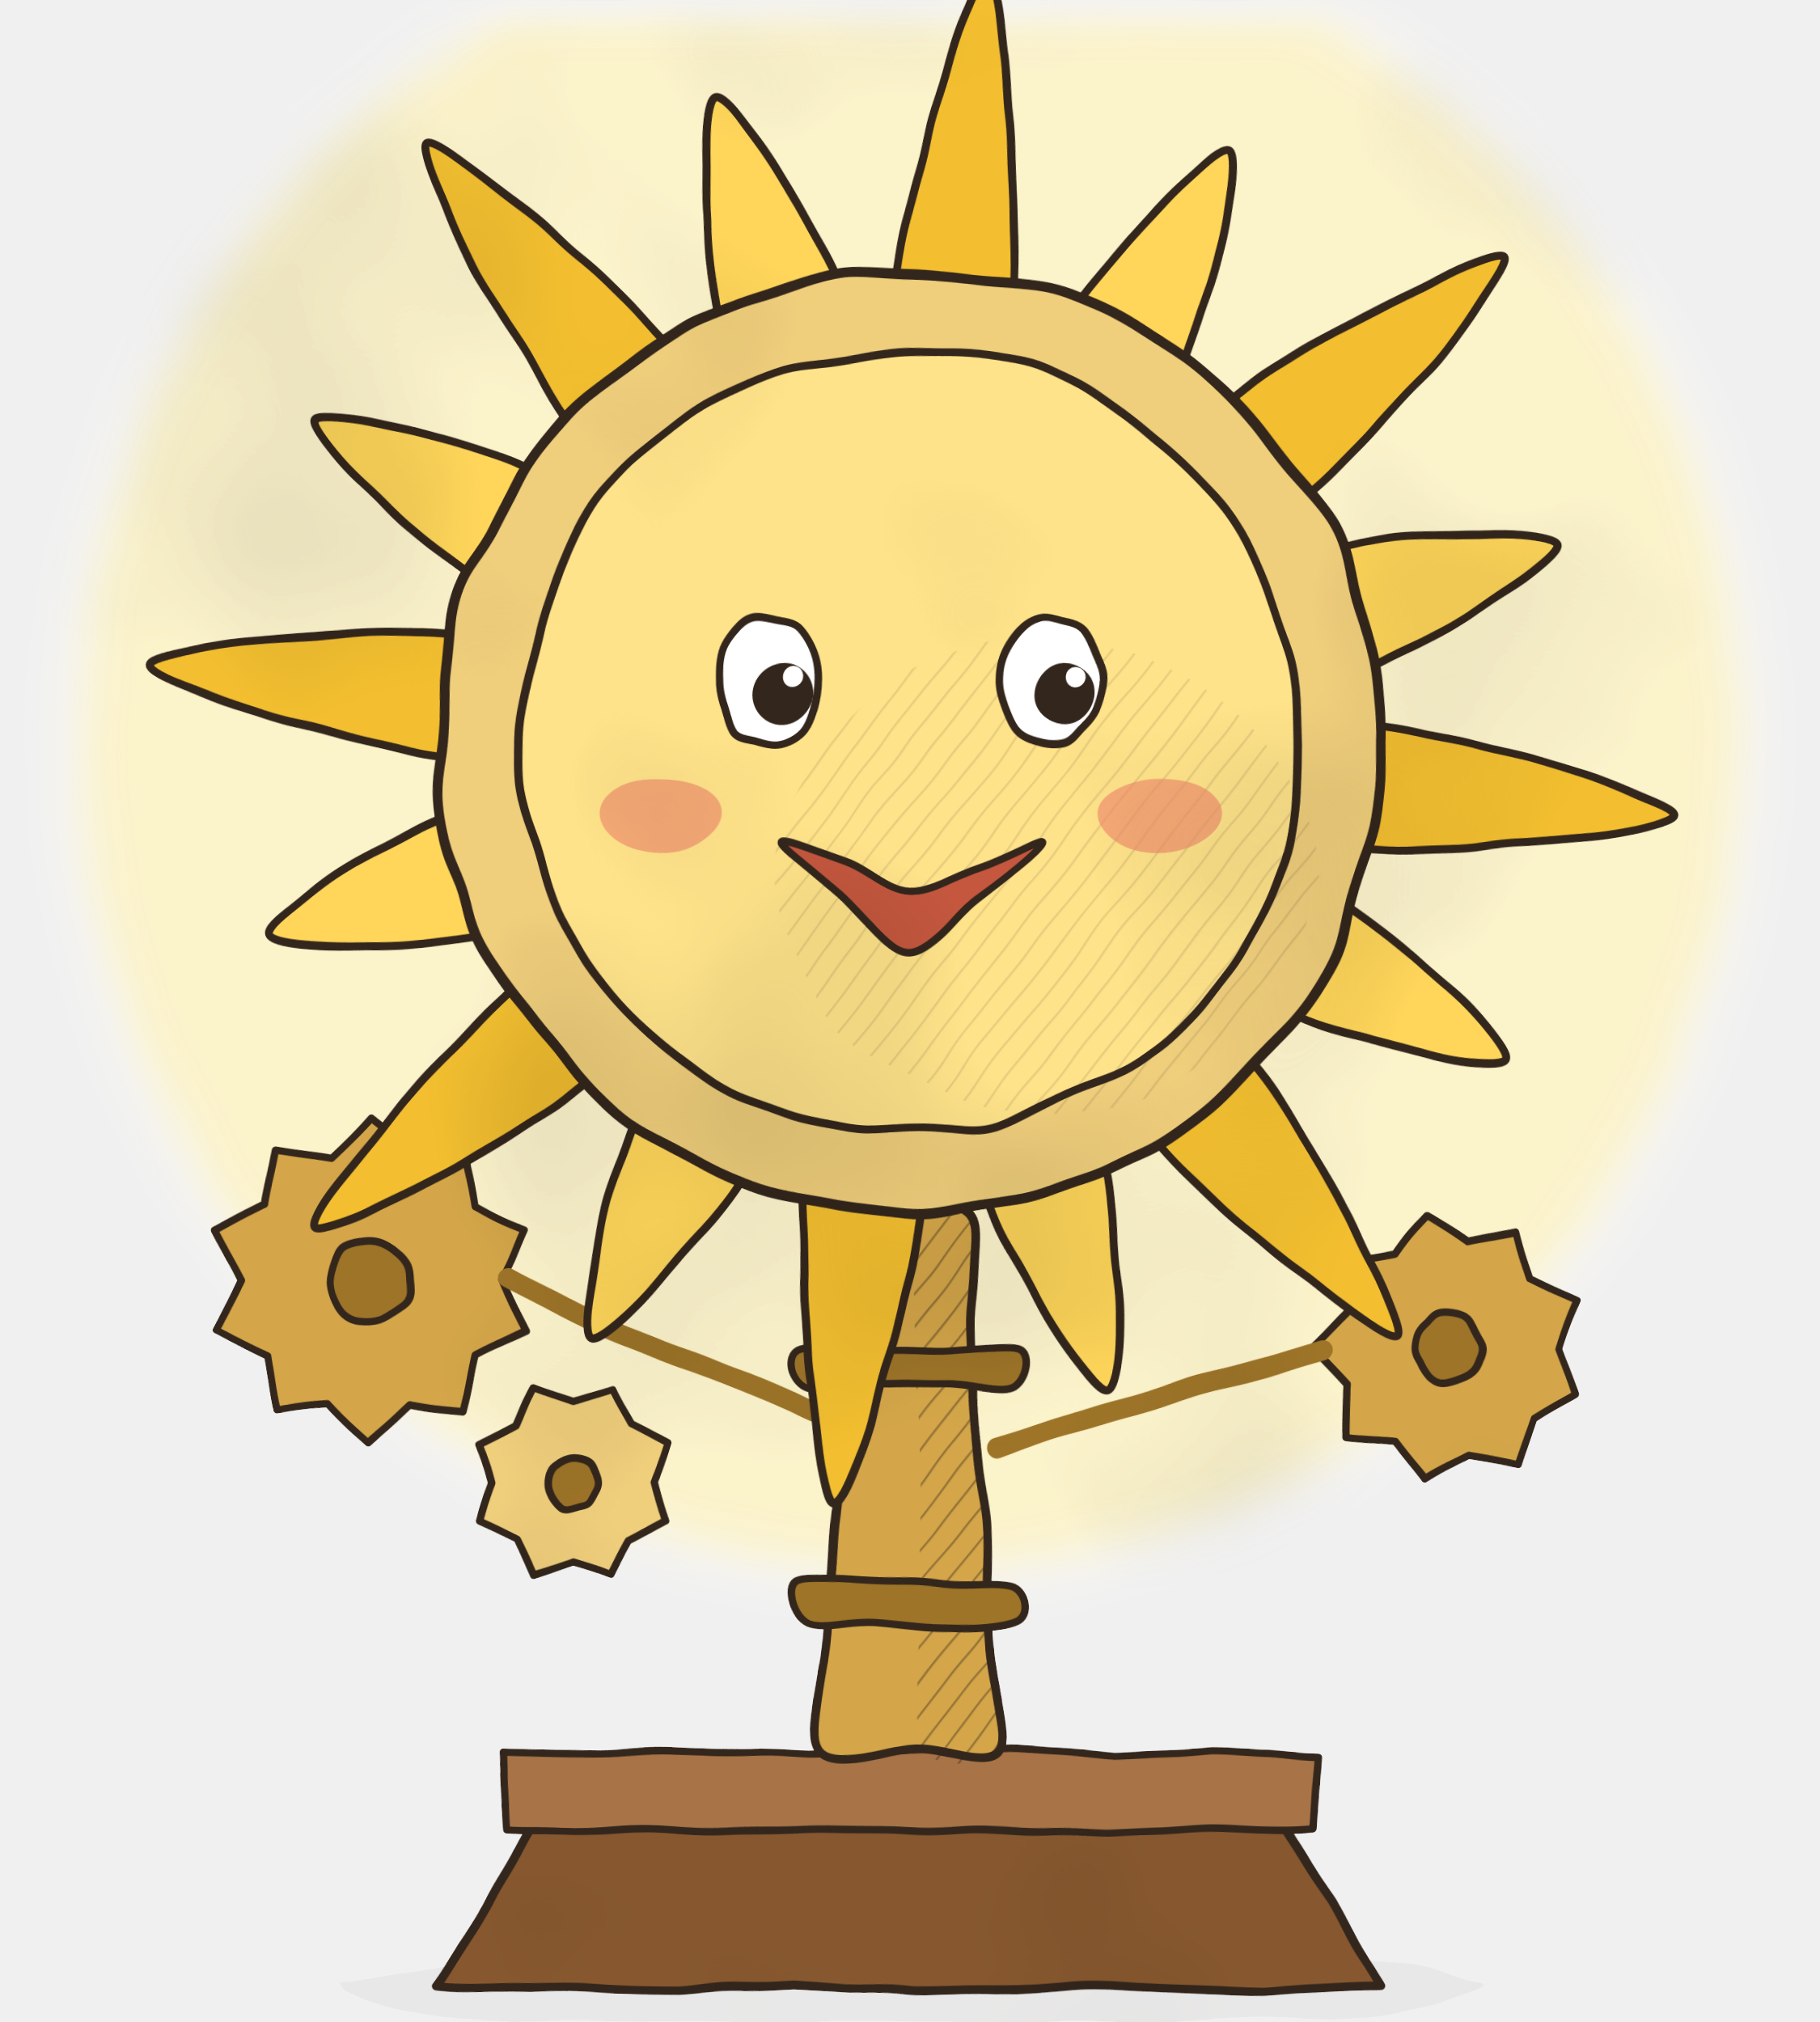
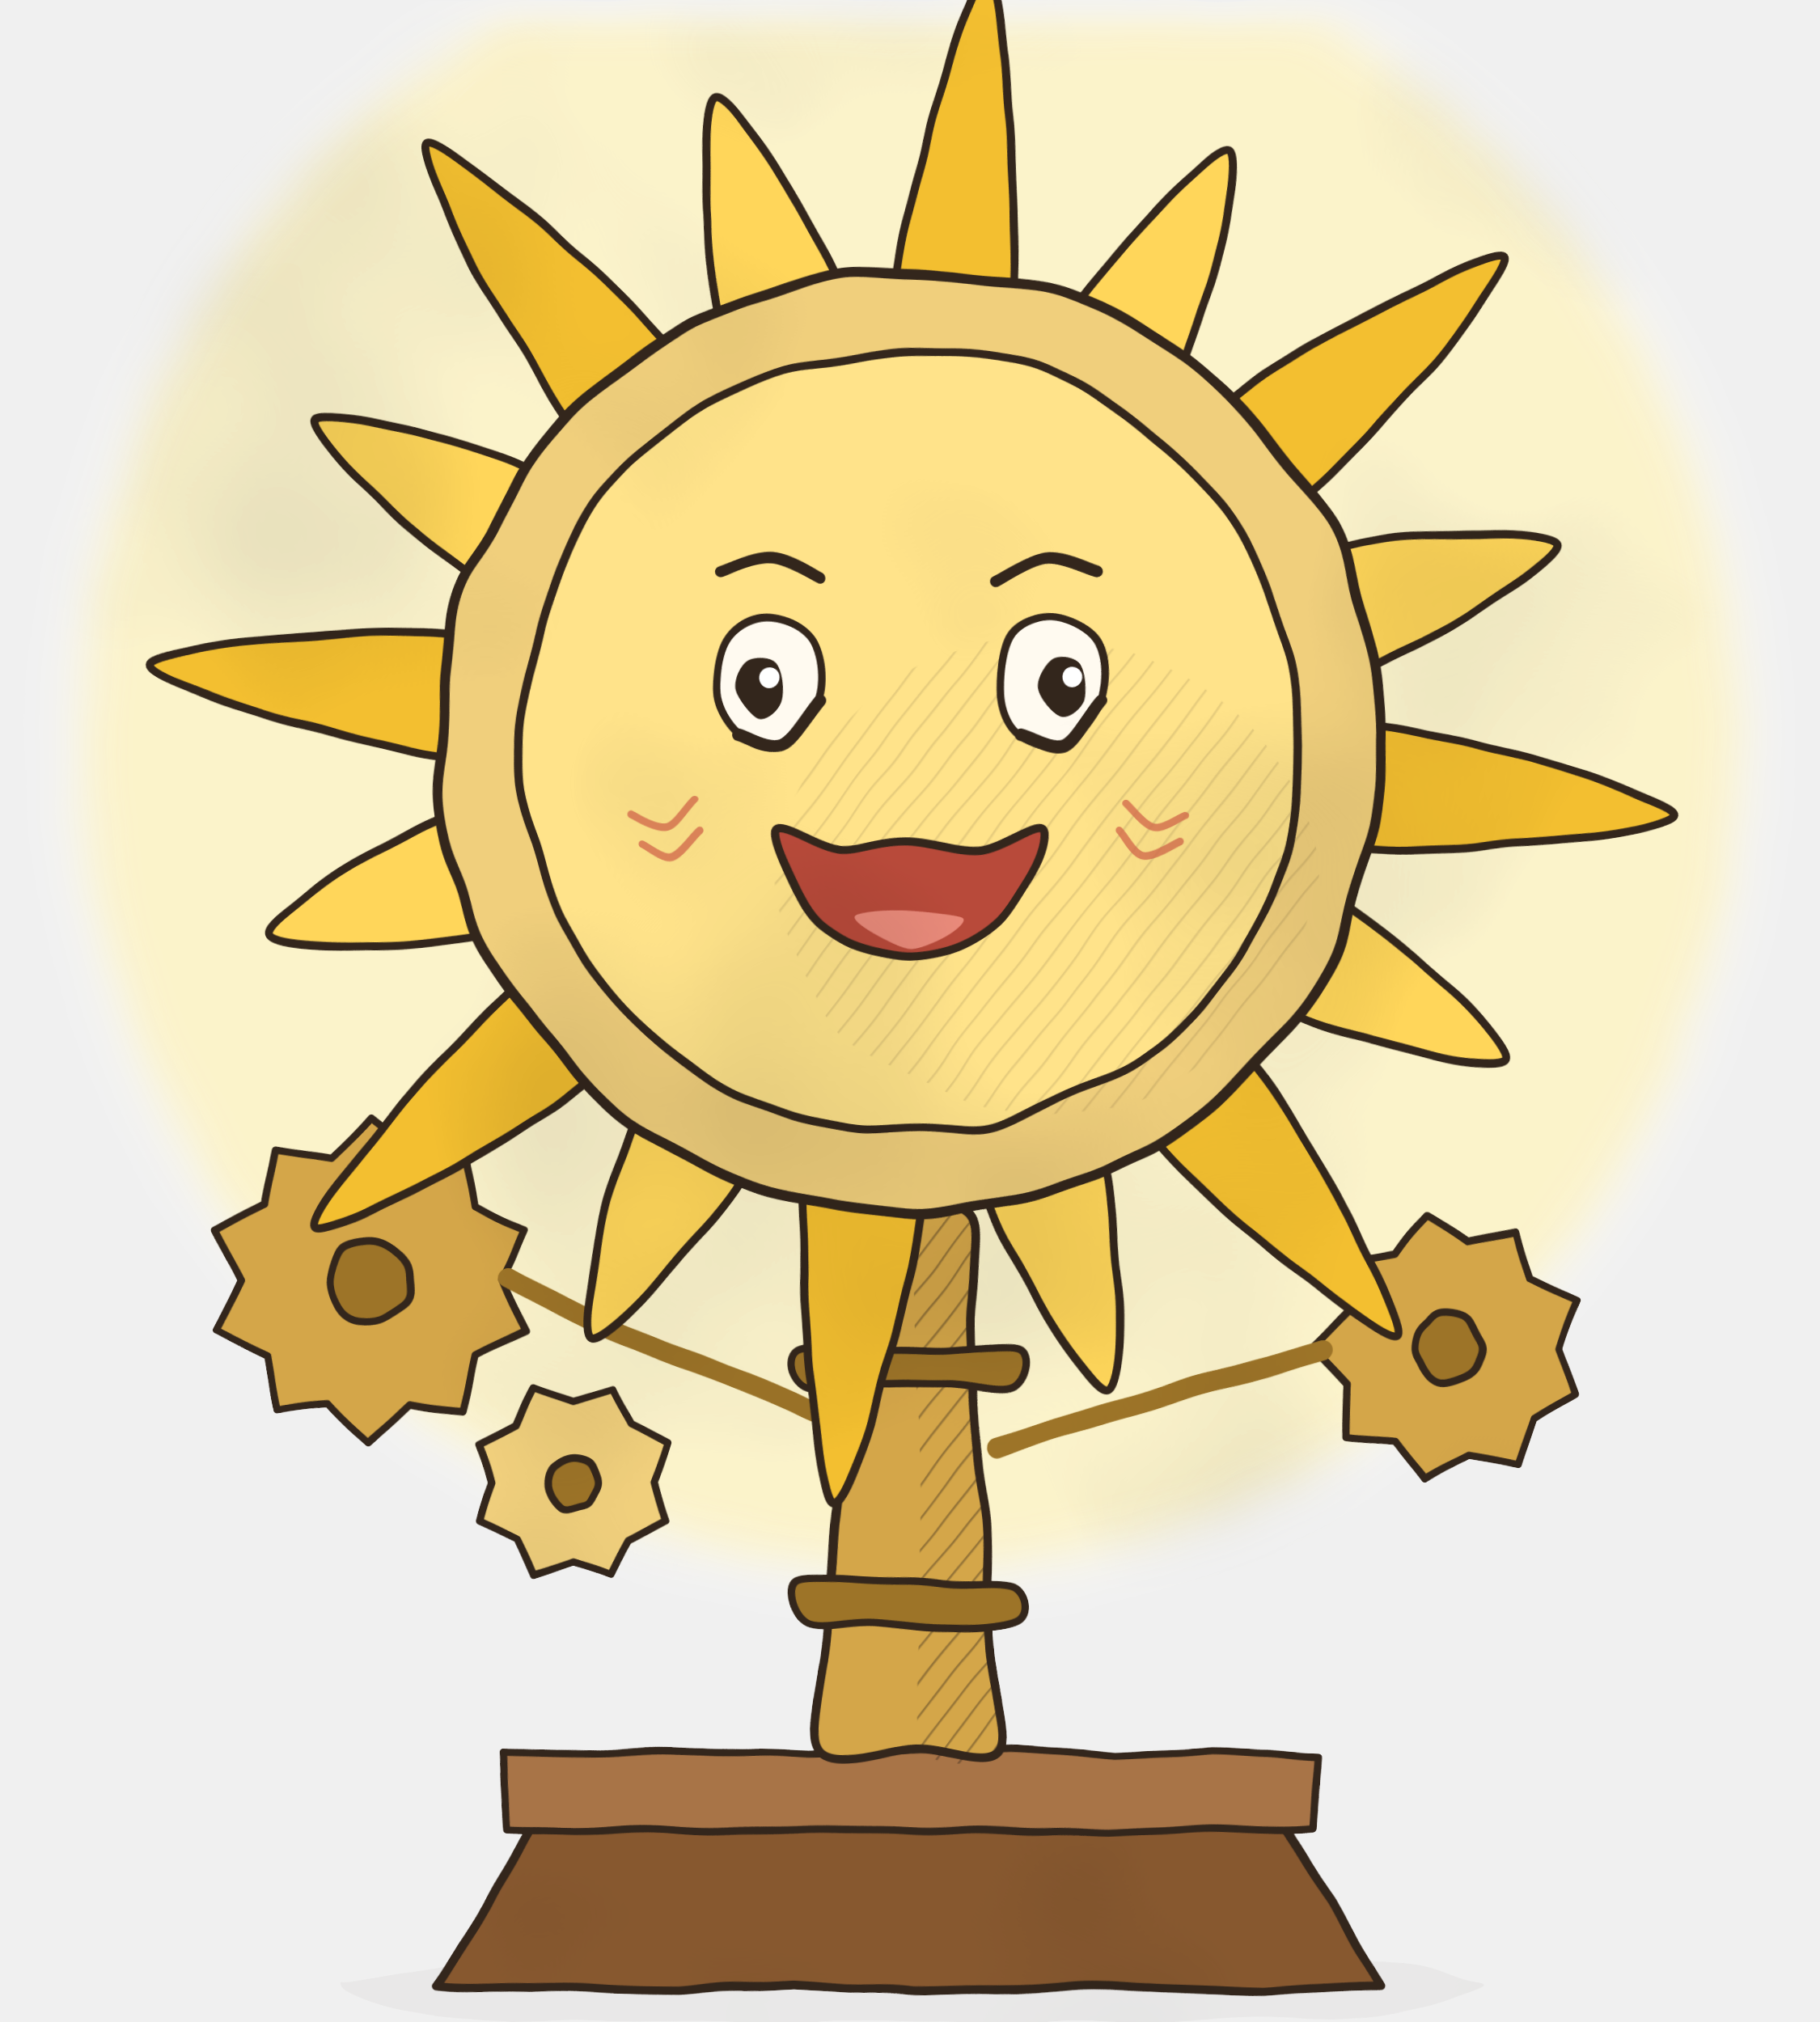
<svg xmlns="http://www.w3.org/2000/svg" viewBox="0 0 540 600" width="540" height="600">
  <defs>
    <filter id="art" x="-4%" y="-4%" width="108%" height="108%" color-interpolation-filters="sRGB">
      <feTurbulence type="fractalNoise" baseFrequency="0.032" numOctaves="2" seed="91" result="w" />
      <feDisplacementMap in="SourceGraphic" in2="w" scale="2.6" xChannelSelector="R" yChannelSelector="G" result="d" />
      <feTurbulence type="fractalNoise" baseFrequency="0.007" numOctaves="3" seed="98" result="t" />
      <feColorMatrix in="t" type="matrix" values="0.3 0 0 0 0.85  0.3 0 0 0 0.85  0.3 0 0 0 0.85  0 0 0 0 1" result="tw" />
      <feBlend in="d" in2="tw" mode="multiply" result="m" />
      <feComposite in="m" in2="d" operator="in" />
    </filter>
    <filter id="blur" x="-30%" y="-30%" width="160%" height="160%">
      <feGaussianBlur stdDeviation="8" />
    </filter>
    <filter id="blur2" x="-30%" y="-30%" width="160%" height="160%">
      <feGaussianBlur stdDeviation="2.5" />
    </filter>
    <pattern id="hatch" width="6" height="6" patternUnits="userSpaceOnUse" patternTransform="rotate(38)">
      <line x1="0" y1="0" x2="0" y2="6" stroke="#33261c" stroke-width="1.2" />
    </pattern>
    <pattern id="hatch2" width="5" height="5" patternUnits="userSpaceOnUse" patternTransform="rotate(-48)">
      <line x1="0" y1="0" x2="0" y2="5" stroke="#33261c" stroke-width="1" />
    </pattern>
    <pattern id="hatchw" width="7" height="7" patternUnits="userSpaceOnUse" patternTransform="rotate(30)">
      <line x1="0" y1="0" x2="0" y2="7" stroke="#fff8e0" stroke-width="1.3" />
    </pattern>
  </defs>
  <g filter="url(#art)">
    <circle cx="270" cy="220" r="250" fill="#fff0a8" opacity="0.75" filter="url(#blur)" />
    <path d="M440.1 588.6C440.3 589.4 437.9 590.5 434.8 591.7C431.7 592.9 427.6 594.6 421.4 595.8C415.3 597.1 406.9 598.7 397.9 599.2C388.9 599.7 378.8 598.7 367.3 598.9C355.8 599.2 341.7 600.2 328.9 600.8C316.2 601.4 303.9 602.7 290.9 602.7C277.8 602.7 264.1 600.8 250.5 600.8C237 600.8 222.6 602.4 209.5 602.5C196.4 602.6 183.1 601.9 171.8 601.4C160.6 600.8 150.5 600 141.8 599.2C133.1 598.4 126.1 598 119.8 596.8C113.5 595.6 107.2 593.3 104 591.9C100.8 590.5 100.7 589.1 100.8 588.4C100.8 587.8 100.7 588.6 104.1 588.1C107.5 587.5 114.4 586.3 121 585.1C127.5 583.9 134.6 581.7 143.6 580.7C152.5 579.7 163.5 579.4 174.5 579.1C185.5 578.9 197.3 579.4 209.5 579.4C221.8 579.4 234.4 579.6 248.1 579.3C261.7 579 277.5 577.6 291.4 577.5C305.3 577.5 319.1 578.4 331.5 579C343.9 579.6 354.9 580.8 366 581.2C377.1 581.7 389.3 581.2 398.3 581.5C407.3 581.8 414.3 582 420.1 582.9C426 583.9 430.2 586.1 433.5 587C436.8 588 439.8 587.9 440.1 588.6Z" fill="#33261c" opacity="0.22" />
    <path d="M129 589L165.3 590L201 590.6L235.4 588.8L271 590.9L304.3 589.7L341.2 589.7L374.9 590.9L409.7 589.3L395.6 563.9L380.4 541.1L347.7 540.8L316.9 540.2L285.6 541.1L255.4 540.9L222.1 539.5L191.4 540L159 540.8L144.7 565Z" fill="#87582f" stroke="#33261c" stroke-width="2.6" stroke-linejoin="round" stroke-linecap="round" />
    <path d="M148.9 520.4L180 519.9L209 519.6L240.1 520.3L269.9 519.1L300.4 518.9L331.1 520.8L359.6 519.8L390.3 521L389.1 542.7L358.7 543.3L329.3 543.9L301.1 543.2L270.8 542.8L239.6 542.9L210.5 543.2L178.8 543.3L150.7 543.2Z" fill="#a87447" stroke="#33261c" stroke-width="2.2" stroke-linejoin="round" stroke-linecap="round" />
    <path d="M243.7 519.6C248.2 524.6 262.5 518.7 271.3 518.7C280.1 518.7 292.9 524.5 296.6 519.6C300.3 514.7 294.1 499.9 293.4 489.1C292.8 478.4 293.3 465.9 292.6 455.1C292 444.2 290.2 434.6 289.4 424.3C288.6 413.9 288.2 403.4 287.9 392.8C287.5 382.2 292.8 366.1 287.3 360.5C281.7 355 260 354.5 254.3 359.7C248.6 365 253.9 381.1 253.1 391.9C252.4 402.8 250.6 414.3 249.7 424.7C248.9 435.2 249 444 248.1 454.7C247.3 465.4 245.4 477.9 244.6 488.7C243.9 499.5 239.3 514.6 243.7 519.6Z" fill="#d4a649" stroke="#33261c" stroke-width="2.6" stroke-linejoin="round" stroke-linecap="round" />
    <path d="M274.7 520.1C278.7 525.1 293.8 524.3 297.1 519.1C300.4 513.9 295.5 499 294.6 488.7C293.6 478.4 292.3 468.1 291.4 457.4C290.6 446.7 289.9 435.6 289.3 424.7C288.7 413.9 288.3 403.2 288 392.3C287.6 381.4 289.9 364.9 287.3 359.4C284.7 354 275.1 354 272.5 359.6C269.9 365.2 271.6 382.5 271.7 393C271.7 403.6 272.7 412.5 272.9 422.9C273 433.2 272.6 444.1 272.7 455.2C272.7 466.2 272.6 478.3 273 489.1C273.3 499.9 270.7 515.1 274.7 520.1Z" fill="url(#hatch)" opacity="0.4" />
    <path d="M236.7 400.1C240.3 398.3 252.6 400.7 259.9 400.8C267.1 400.8 273.1 400.7 280.3 400.6C287.5 400.5 299.6 398.4 303 400.3C306.4 402.1 304.5 410 300.6 411.7C296.8 413.4 287 410.8 280.1 410.7C273.2 410.6 266.2 410.7 259.3 410.8C252.3 410.9 242.2 413.2 238.5 411.4C234.7 409.6 233.1 401.9 236.7 400.1Z" fill="#9d7428" stroke="#33261c" stroke-width="2.2" stroke-linejoin="round" stroke-linecap="round" />
    <path d="M236.6 469.1C239.8 466.9 251.4 468.8 258.6 469C265.7 469.2 272.5 469.8 279.5 470.1C286.6 470.4 297.2 469.2 301 470.9C304.7 472.7 305.8 478.7 302.3 480.8C298.7 482.9 286.5 483.2 279.6 483.3C272.6 483.5 267.3 482 260.6 481.8C253.9 481.5 243.3 484.1 239.3 482C235.3 479.9 233.4 471.3 236.6 469.1Z" fill="#9d7428" stroke="#33261c" stroke-width="2.2" stroke-linejoin="round" stroke-linecap="round" />
    <path d="M148.8 379.9L156 395.1L141.2 402.6L137.8 418.9L122.1 416.6L109.7 428.3L97.9 416.9L82.2 418.8L79.1 402.4L64.2 395L71.6 380L64.1 364.9L79.1 357.3L81.8 340.8L98.3 343.8L109.8 331.8L122.3 343.4L138.1 341.2L141 357.8L155.6 364.9Z" fill="#d4a649" stroke="#33261c" stroke-width="2.2" stroke-linejoin="round" stroke-linecap="round" />
    <path d="M121.6 380C121.7 381.8 122 384.2 121.2 385.7C120.5 387.3 118.6 388.3 117.2 389.3C115.7 390.2 114.4 391.1 112.8 391.5C111.1 391.9 108.8 391.9 107.2 391.6C105.5 391.4 103.9 390.8 102.6 389.8C101.3 388.9 100.3 387.4 99.6 385.8C98.8 384.2 98.2 382.2 98.2 380.3C98.3 378.4 99.1 376.1 99.8 374.3C100.5 372.6 101.1 371.1 102.4 370C103.8 369 106.1 368.3 107.9 368.1C109.6 367.8 111.3 367.9 112.9 368.4C114.5 368.9 116.3 370 117.6 371.2C119 372.3 120.3 373.8 121 375.3C121.6 376.8 121.6 378.3 121.6 380Z" fill="#9d7428" stroke="#33261c" stroke-width="2.2" stroke-linejoin="round" stroke-linecap="round" />
    <path d="M194.2 439.8L197.8 451.4L187.1 457.1L181.2 467.6L170.1 463.7L158.2 467.5L153.4 457L142.4 451.7L145.9 439.9L142.4 428.6L153 423.2L158.5 411.9L169.8 416L181.5 412.3L187 423.1L197.9 428.4Z" fill="#f0cf7c" stroke="#33261c" stroke-width="2.2" stroke-linejoin="round" stroke-linecap="round" />
    <path d="M177.7 440.1C177.7 441.3 176.9 442.5 176.4 443.5C175.9 444.5 175.5 445.5 174.8 446C174 446.6 173 446.6 171.9 446.9C170.7 447.2 169 447.8 168 447.6C166.9 447.5 166.4 446.8 165.6 446C164.9 445.2 163.9 443.9 163.5 442.9C163 441.9 162.7 441 162.7 440C162.6 438.9 162.9 437.6 163.3 436.7C163.7 435.7 164.3 435.1 165.2 434.5C166 433.8 167.3 433.1 168.4 432.8C169.5 432.5 170.4 432.5 171.5 432.7C172.6 432.9 174 433.3 174.9 434C175.7 434.6 176.1 435.5 176.6 436.5C177.1 437.6 177.8 439 177.7 440.1Z" fill="#9d7428" stroke="#33261c" stroke-width="2.2" stroke-linejoin="round" stroke-linecap="round" />
    <path d="M462.2 400.1L467.5 413.6L454.8 420.5L450 434.3L435.7 431.8L423 439.1L414 428L399.4 426.1L400 410.6L389.6 399.8L399.8 389.4L399.1 374.6L414.1 372.3L423.1 360.9L435.2 368.8L449.7 365.4L454.4 379.1L467.7 386Z" fill="#d4a649" stroke="#33261c" stroke-width="2.2" stroke-linejoin="round" stroke-linecap="round" />
    <path d="M440 400C440.1 401.2 439.6 402.6 439 403.8C438.5 405.1 437.9 406.4 436.7 407.3C435.5 408.3 433.4 408.9 431.8 409.4C430.3 409.8 428.7 410.2 427.4 410C426.2 409.8 425.2 409.2 424.2 408.3C423.2 407.3 422 405.6 421.3 404.3C420.5 403.1 419.7 402 419.5 400.5C419.4 399.1 419.8 397 420.5 395.7C421.2 394.3 422.5 393.3 423.7 392.4C424.8 391.4 425.8 390.3 427.3 389.9C428.8 389.5 431.3 389.8 432.8 390.1C434.2 390.4 435.2 390.7 436.2 391.7C437.1 392.7 437.8 394.8 438.5 396.2C439.1 397.6 439.9 398.7 440 400Z" fill="#9d7428" stroke="#33261c" stroke-width="2.2" stroke-linejoin="round" stroke-linecap="round" />
    <path d="M150.6 379.3C154.3 381.2 165.2 387 172.9 390.5C180.6 394.1 188.8 397.4 196.8 400.7C204.8 403.9 213.2 407.1 220.9 410.2C228.7 413.4 239.5 418.2 243.2 419.7" fill="none" stroke="#9d7428" stroke-width="6" stroke-linecap="round" stroke-linejoin="round" />
    <path d="M392.5 400.7C388.4 401.9 375.7 405.8 367.6 408.2C359.4 410.6 351.5 412.7 343.6 415C335.7 417.3 328.1 419.4 320.1 421.8C312.2 424.2 299.9 428.1 295.9 429.4" fill="none" stroke="#9d7428" stroke-width="6" stroke-linecap="round" stroke-linejoin="round" />
    <path d="M399.3 214.6C416.1 213.1 497.5 235.9 497 241.9C496.5 247.9 412.7 255.4 396.4 250.8C380.2 246.3 382.6 216.1 399.3 214.6Z" fill="#f3bf30" stroke="#33261c" stroke-width="2.4" stroke-linejoin="round" stroke-linecap="round" />
    <path d="M391.7 264.5C403.7 267.6 450 309.3 447.2 314.6C444.4 319.8 384.3 304.4 375 296C365.8 287.7 379.7 261.5 391.7 264.5Z" fill="#ffd65a" stroke="#33261c" stroke-width="2.4" stroke-linejoin="round" stroke-linecap="round" />
    <path d="M365.8 308.4C378.7 319.4 418.8 392.6 414 396.2C409.1 399.9 344.5 345 336.5 330.3C328.5 315.7 352.9 297.4 365.8 308.4Z" fill="#f3bf30" stroke="#33261c" stroke-width="2.4" stroke-linejoin="round" stroke-linecap="round" />
    <path d="M324.7 336.4C331.1 347.3 334.4 410.6 328.6 412.5C322.8 414.4 290.8 360.3 290.1 347.6C289.5 334.9 318.3 325.6 324.7 336.4Z" fill="#ffd65a" stroke="#33261c" stroke-width="2.4" stroke-linejoin="round" stroke-linecap="round" />
    <path d="M274.1 350.1C275.5 366.7 253.4 446.6 247.6 446C241.8 445.4 235 362.5 239.4 346.5C243.8 330.5 272.8 333.5 274.1 350.1Z" fill="#f3bf30" stroke="#33261c" stroke-width="2.4" stroke-linejoin="round" stroke-linecap="round" />
    <path d="M224.6 340.9C221.6 353.1 180.1 399.4 174.9 396.6C169.6 393.7 185 333.2 193.3 323.9C201.6 314.6 227.7 328.8 224.6 340.9Z" fill="#ffd65a" stroke="#33261c" stroke-width="2.4" stroke-linejoin="round" stroke-linecap="round" />
    <path d="M182.6 314.3C171.6 327.3 97.6 369 93.8 364.5C90 359.9 144.8 295.4 159.6 287.1C174.4 278.7 193.5 301.4 182.6 314.3Z" fill="#f3bf30" stroke="#33261c" stroke-width="2.4" stroke-linejoin="round" stroke-linecap="round" />
    <path d="M151.8 275.1C141.4 281.3 81 283.3 79.4 277.4C77.8 271.5 129.9 240.2 142 239.8C154 239.4 162.3 268.8 151.8 275.1Z" fill="#ffd65a" stroke="#33261c" stroke-width="2.4" stroke-linejoin="round" stroke-linecap="round" />
    <path d="M140.7 225.4C124.1 226.7 43.6 203 44.1 197C44.7 191 127.9 184.5 144 189.2C160.1 193.9 157.4 224.1 140.7 225.4Z" fill="#f3bf30" stroke="#33261c" stroke-width="2.4" stroke-linejoin="round" stroke-linecap="round" />
    <path d="M148 175.2C136.1 172 90.6 129.9 93.4 124.7C96.2 119.4 155.7 135.1 164.8 143.5C173.9 151.9 159.9 178.3 148 175.2Z" fill="#ffd65a" stroke="#33261c" stroke-width="2.4" stroke-linejoin="round" stroke-linecap="round" />
    <path d="M175.4 133C162.6 121.9 121.9 46.7 126.6 42.7C131.3 38.7 195.2 94 203.3 109.1C211.5 124.1 188.2 144 175.4 133Z" fill="#f3bf30" stroke="#33261c" stroke-width="2.4" stroke-linejoin="round" stroke-linecap="round" />
    <path d="M216 103.1C209.5 92.5 206.3 30.5 212.1 28.7C218 26.9 250.6 79.9 251.3 92.3C251.9 104.7 222.6 113.7 216 103.1Z" fill="#ffd65a" stroke="#33261c" stroke-width="2.4" stroke-linejoin="round" stroke-linecap="round" />
    <path d="M265.3 91.5C264.1 74.8 286.8 -7.2 292.6 -6.9C298.3 -6.6 304.2 77.1 299.7 93.5C295.1 109.9 266.5 108.3 265.3 91.5Z" fill="#f3bf30" stroke="#33261c" stroke-width="2.4" stroke-linejoin="round" stroke-linecap="round" />
    <path d="M315.1 99.3C318.3 87.4 360.1 41.8 365.3 44.5C370.4 47.2 354.5 106.4 346.1 115.6C337.7 124.7 311.9 111.1 315.1 99.3Z" fill="#ffd65a" stroke="#33261c" stroke-width="2.4" stroke-linejoin="round" stroke-linecap="round" />
    <path d="M357 125.2C368.2 112.4 443 71.6 446.8 76.2C450.6 80.9 394.8 144.8 379.8 153C364.9 161.1 345.8 138 357 125.2Z" fill="#f3bf30" stroke="#33261c" stroke-width="2.4" stroke-linejoin="round" stroke-linecap="round" />
    <path d="M387.9 165.1C398.6 158.8 460.1 155.8 461.8 161.6C463.5 167.4 410.4 199.2 398.1 199.8C385.7 200.3 377.3 171.5 387.9 165.1Z" fill="#ffd65a" stroke="#33261c" stroke-width="2.4" stroke-linejoin="round" stroke-linecap="round" />
    <path d="M409.9 220.2C410 227.6 409.5 235.4 408.2 242.6C407 249.8 404.3 256.5 402.3 263.5C400.3 270.5 399.5 277.8 396.3 284.4C393.1 291.1 387.5 297.8 383 303.5C378.4 309.1 374.2 313.2 369.1 318.4C363.9 323.6 358.2 330.2 352.2 334.6C346.3 339.1 340 341.9 333.3 345C326.6 348.2 319.1 351.3 312 353.4C304.9 355.6 297.4 356.7 290.6 357.9C283.8 359.1 278.2 360.5 271.3 360.6C264.4 360.6 257 359.4 249.3 358.2C241.6 356.9 232.4 355.3 225.3 353C218.1 350.7 212.8 347.6 206.4 344.3C199.9 341 192.6 337.6 186.8 333.4C181.1 329.2 176.6 324.2 171.8 318.9C167.1 313.6 162.8 307.8 158.2 301.7C153.6 295.7 147.6 289.1 144.1 282.6C140.5 276.1 139.1 269.5 136.8 262.5C134.5 255.6 131.1 247.8 130.2 240.9C129.3 233.9 131.1 227.8 131.5 220.7C131.9 213.6 132 205.8 132.7 198.3C133.4 190.8 133.2 182.4 135.5 175.6C137.8 168.7 143.2 163.4 146.7 157.2C150.3 151 152.9 144.6 156.9 138.4C160.8 132.3 165 125.8 170.4 120.5C175.8 115.2 183.4 110.8 189.2 106.6C195.1 102.4 199.1 98.3 205.5 95.1C211.9 92 220.5 89.9 227.8 87.6C235.1 85.3 241.9 82.3 249.2 81.3C256.4 80.3 264.1 81.3 271.3 81.5C278.4 81.8 284.9 82.3 292 82.9C299 83.5 306.7 83.3 313.5 85.4C320.4 87.4 327.1 91.6 333.3 95C339.5 98.4 345 101.2 350.9 105.6C356.8 110 363.6 116.2 368.8 121.5C374 126.9 377.5 132.3 381.9 137.8C386.4 143.4 391.9 148.3 395.4 154.9C398.9 161.6 400.8 170.8 402.8 177.9C404.9 185 406.7 190.8 407.8 197.8C409 204.9 409.9 212.7 409.9 220.2Z" fill="#f0cf7c" stroke="#33261c" stroke-width="3" stroke-linejoin="round" stroke-linecap="round" />
    <path d="M385.3 221.5C385.3 228.9 385 236.5 384 243.2C383 250 382 255.5 379.2 262.2C376.4 268.9 371.2 277.1 367 283.5C362.9 289.9 358.9 295.3 354.1 300.6C349.3 305.8 344.6 310.9 338.4 314.9C332.2 318.8 323.8 321.1 316.8 324.2C309.7 327.3 302.9 331.8 296.3 333.6C289.7 335.3 284.1 334.5 277.1 334.7C270.1 334.9 261.6 335.8 254.2 335C246.8 334.2 239.7 332.2 232.6 329.8C225.6 327.5 218.1 324.4 211.7 321C205.4 317.5 199.9 313.6 194.6 308.9C189.3 304.3 184.4 299 179.7 293C175 287 169.7 279.6 166.4 273C163.1 266.3 162 259.9 159.9 253C157.9 246.1 154.6 239 153.9 231.5C153.1 223.9 154.2 215.1 155.3 207.8C156.3 200.6 158.2 194.7 160.2 187.8C162.1 180.8 164.2 172.9 167.1 166.1C169.9 159.3 172.9 152.7 177.4 147C181.9 141.3 188.4 136.6 193.9 131.9C199.5 127.3 204.2 122.7 210.7 119C217.2 115.3 225.6 111.7 232.6 109.6C239.7 107.6 245.8 107.5 253.1 106.6C260.3 105.8 268.4 104.8 276 104.7C283.6 104.6 291.6 104.8 298.5 106.2C305.4 107.6 310.9 109.6 317.5 113.1C324.2 116.5 332.2 122.4 338.5 127C344.8 131.7 350.3 135.7 355.4 141C360.4 146.3 365 152.5 368.6 158.6C372.1 164.7 374 170.9 376.5 177.6C379.1 184.2 382.6 191.4 384 198.7C385.5 206 385.3 214.1 385.3 221.5Z" fill="#ffe38a" stroke="#33261c" stroke-width="2.4" stroke-linejoin="round" stroke-linecap="round" />
    <path d="M391.4 259.5C391.3 266.3 388.4 272.9 385.6 279.5C382.8 286.1 379.2 293.5 374.9 299.2C370.5 304.8 365.2 309 359.4 313.4C353.7 317.8 347.6 322.9 340.3 325.7C333 328.5 324 329.7 315.8 330C307.6 330.3 298.6 329.4 291.1 327.6C283.6 325.8 277.9 322.5 271.1 319.2C264.2 315.9 255.3 312.6 250 307.9C244.7 303.2 242.6 297.7 239.4 291.2C236.3 284.6 232.8 275.6 231.2 268.9C229.6 262.1 228.7 257.2 230 250.6C231.3 244 235.4 235.4 239.1 229.2C242.7 223 247 218.4 252.1 213.4C257.3 208.4 263.3 202.9 270 199.2C276.6 195.5 284.6 192.4 292.1 191C299.6 189.6 306.9 190.1 314.9 190.8C322.9 191.5 332.8 192.6 340.1 195.2C347.5 197.7 353.1 201.8 359 206.1C365 210.4 371.2 215.6 375.7 221.1C380.3 226.5 383.8 232.4 386.5 238.8C389.1 245.2 391.5 252.7 391.4 259.5Z" fill="url(#hatch)" opacity="0.12" />
-     <path d="M242.4 201.7C242.4 204.6 242 208.2 241.3 210.9C240.6 213.5 239.8 215.8 238.1 217.5C236.4 219.2 233.7 220.6 231.3 221C229 221.5 226.2 220.5 224 219.9C221.8 219.4 219.5 219.3 217.9 217.7C216.4 216 215.6 212.5 214.9 210C214.1 207.5 213.6 205.5 213.4 202.7C213.3 199.9 213.3 195.9 214.2 193.2C215 190.5 217 188.1 218.7 186.4C220.3 184.8 221.9 183.8 223.9 183.4C226 183 228.9 183.7 231 184.2C233.2 184.7 235.2 184.9 236.9 186.4C238.5 188 240.2 191 241.1 193.6C242 196.1 242.4 198.9 242.4 201.7Z" fill="#fff" stroke="#33261c" stroke-width="2.2" stroke-linejoin="round" stroke-linecap="round" />
-     <circle cx="232" cy="206" r="9" fill="#33261c" />
-     <circle cx="235" cy="201" r="3" fill="#fff" />
-     <path d="M327.3 201.8C327.4 204.6 326.6 208.5 325.6 211C324.5 213.4 322.6 215 321 216.5C319.5 218 318.2 219.5 316.1 220.2C314.1 220.8 311.2 220.8 309 220.3C306.7 219.8 304.2 219.1 302.4 217.3C300.6 215.6 299.4 212.2 298.4 209.8C297.5 207.3 296.7 205.1 296.6 202.6C296.5 200 296.8 197.1 297.9 194.4C298.9 191.8 301.1 188.5 303 186.7C304.8 184.8 306.9 183.7 308.9 183.2C310.9 182.7 313.1 183.4 315.1 183.9C317.2 184.4 319.6 184.6 321.3 186.4C322.9 188.1 324 191.8 325 194.4C326 196.9 327.2 199 327.3 201.8Z" fill="#fff" stroke="#33261c" stroke-width="2.2" stroke-linejoin="round" stroke-linecap="round" />
-     <circle cx="316" cy="206" r="9" fill="#33261c" />
-     <circle cx="319" cy="201" r="3" fill="#fff" />
-     <path d="M231.4 249.6C231.1 251.2 243.1 260 249.4 265.6C255.7 271.2 262.5 282.8 269.3 283C276.1 283.2 283.3 272.3 290 266.7C296.7 261.2 309.4 251.3 309.4 249.7C309.5 248.2 296.7 254.7 290.1 257.2C283.6 259.8 276.8 265.1 270.3 264.9C263.8 264.6 257.6 258.4 251.1 255.8C244.6 253.3 231.6 247.9 231.4 249.6Z" fill="#c4573e" stroke="#33261c" stroke-width="2.2" stroke-linejoin="round" stroke-linecap="round" />
-     <ellipse cx="196" cy="242" rx="18" ry="11" fill="#f08a6a" opacity="0.65" />
-     <ellipse cx="344" cy="242" rx="18" ry="11" fill="#f08a6a" opacity="0.65" />
+     <path d="M212.6 205.8C212.1 201.1 213.2 193.1 215.9 189.4C218.5 185.6 224.3 183.2 228.5 183.4C232.6 183.5 238.6 186.3 241 190.3C243.4 194.4 244.2 202.5 242.6 207.7C241 212.9 235.5 219.8 231.6 221.5C227.7 223.2 222.4 220.5 219.2 217.8C216.1 215.2 213.2 210.6 212.6 205.8Z" fill="#fffaf0" />
+     <path d="M212.6 205.8C212.1 201.1 213.2 193.1 215.9 189.4C218.5 185.6 224.3 183.2 228.5 183.4C232.6 183.5 238.6 186.3 241 190.3C243.4 194.4 244.2 202.5 242.6 207.7C241 212.9 235.5 219.8 231.6 221.5C227.7 223.2 222.4 220.5 219.2 217.8C216.1 215.2 213.2 210.6 212.6 205.8Z" fill="none" stroke="#33261c" stroke-width="2.2" stroke-linecap="round" stroke-linejoin="round" />
+     <path d="M243 208C241.2 210.2 236 219.3 232 221C228 222.7 221.2 218.5 219 218" fill="none" stroke="#33261c" stroke-width="3.6" stroke-linecap="round" />
+     <path d="M218.1 204.2C217.6 201.3 219.9 197.1 221.9 195.9C223.9 194.6 228.4 194.8 230 196.8C231.7 198.8 232.7 205.3 231.8 208C231 210.7 227.2 213.8 224.9 213.2C222.6 212.5 218.6 207 218.1 204.2Z" fill="#33261c" />
+     <circle cx="228" cy="201" r="3" fill="#fff" />
+     <path d="M243.5 171.3C241.2 170.4 234.5 166.1 229.6 165.8C224.7 165.6 216.8 169.1 214.3 169.8" fill="none" stroke="#33261c" stroke-width="3.4" stroke-linecap="round" stroke-linejoin="round" />
+     <path d="M297 206.5C296.6 201.5 297.2 192.7 299.8 188.8C302.4 184.8 308.3 182.6 312.5 182.8C316.7 183 322.8 185.6 325.2 189.9C327.6 194.1 328.4 203.1 326.9 208.3C325.3 213.4 320 219 316 220.7C312 222.4 305.9 220.7 302.8 218.3C299.6 216 297.5 211.4 297 206.5Z" fill="#fffaf0" />
+     <path d="M297 206.5C296.6 201.5 297.2 192.7 299.8 188.8C302.4 184.8 308.3 182.6 312.5 182.8C316.7 183 322.8 185.6 325.2 189.9C327.6 194.1 328.4 203.1 326.9 208.3C325.3 213.4 320 219 316 220.7C312 222.4 305.9 220.7 302.8 218.3C299.6 216 297.5 211.4 297 206.5Z" fill="none" stroke="#33261c" stroke-width="2.2" stroke-linecap="round" stroke-linejoin="round" />
+     <path d="M327 208C325.2 210.2 320 219.3 316 221C312 222.7 305.2 218.5 303 218" fill="none" stroke="#33261c" stroke-width="3.6" stroke-linecap="round" />
+     <path d="M307.9 204.2C307.4 201.3 310 197.1 312.1 195.9C314.1 194.7 318.4 194.9 320.1 196.9C321.7 199 322.8 205.5 322 208.1C321.1 210.7 317.3 213.5 315 212.8C312.6 212.2 308.3 207 307.9 204.2Z" fill="#33261c" />
+     <circle cx="318" cy="201" r="3" fill="#fff" />
+     <path d="M295.5 172.6C298.1 171.4 305.8 166.2 310.8 165.8C315.8 165.3 323.2 169.1 325.7 169.8" fill="none" stroke="#33261c" stroke-width="3.4" stroke-linecap="round" stroke-linejoin="round" />
+     <path d="M229.7 246.4C230.8 242.7 243.3 251.7 250 252.3C256.7 252.8 263.1 249.9 269.8 249.9C276.5 249.9 283.3 252.7 290 252.1C296.8 251.5 309.1 242.7 310.1 246.3C311.2 249.9 303.1 267.3 296.4 273.6C289.7 279.9 278.8 283.9 270 284.1C261.3 284.2 250.6 280.7 243.9 274.5C237.2 268.2 228.7 250.1 229.7 246.4Z" fill="#b84a3a" />
+     <path d="M229.7 246.4C230.8 242.7 243.3 251.7 250 252.3C256.7 252.8 263.1 249.9 269.8 249.9C276.5 249.9 283.3 252.7 290 252.1C296.8 251.5 309.1 242.7 310.1 246.3C311.2 249.9 303.1 267.3 296.4 273.6C289.7 279.9 278.8 283.9 270 284.1C261.3 284.2 250.6 280.7 243.9 274.5C237.2 268.2 228.7 250.1 229.7 246.4Z" fill="none" stroke="#33261c" stroke-width="2.4" stroke-linecap="round" stroke-linejoin="round" />
+     <path d="M254.1 272.1C256.7 270.4 283.3 270.5 286 272.1C288.7 273.7 275.6 281.9 270.3 281.9C265 281.9 251.5 273.7 254.1 272.1Z" fill="#e98a7a" />
+     <path d="M206 237.5C204.8 238.8 201.7 244.9 198.6 245.6C195.5 246.4 189.4 242.5 187.6 241.9" fill="none" stroke="#d86f4e" stroke-width="2.2" stroke-linecap="round" stroke-linejoin="round" opacity="0.8" />
+     <path d="M208.1 246.8C206.6 248 202.1 253.5 199.2 254.1C196.3 254.7 192 251.1 190.6 250.5" fill="none" stroke="#d86f4e" stroke-width="2.2" stroke-linecap="round" stroke-linejoin="round" opacity="0.8" />
+     <path d="M334.5 238.2C335.8 239.4 339.6 245 342.5 245.6C345.3 246.3 350 242.8 351.5 242.3" fill="none" stroke="#d86f4e" stroke-width="2.2" stroke-linecap="round" stroke-linejoin="round" opacity="0.8" />
+     <path d="M332.2 246.4C333.4 247.6 336.3 253.1 339.2 253.7C342.2 254.3 348.1 250.6 349.8 250" fill="none" stroke="#d86f4e" stroke-width="2.2" stroke-linecap="round" stroke-linejoin="round" opacity="0.8" />
  </g>
</svg>
